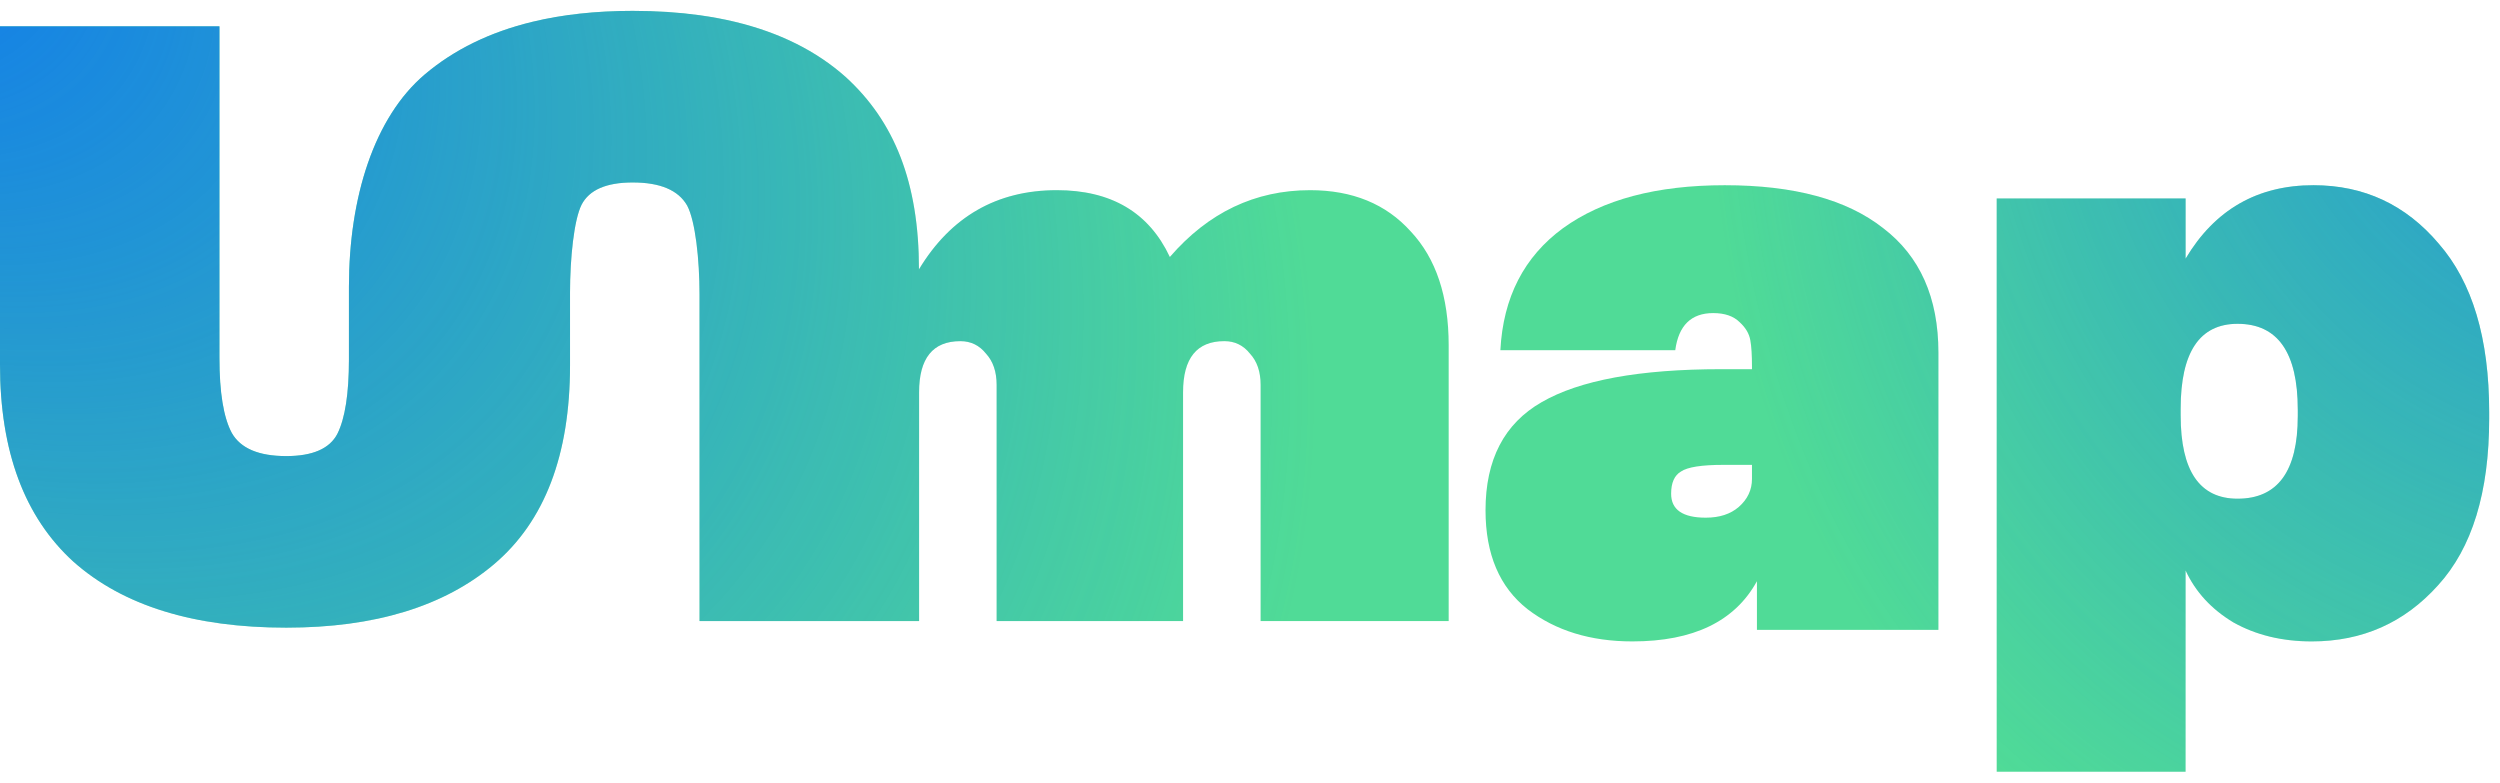
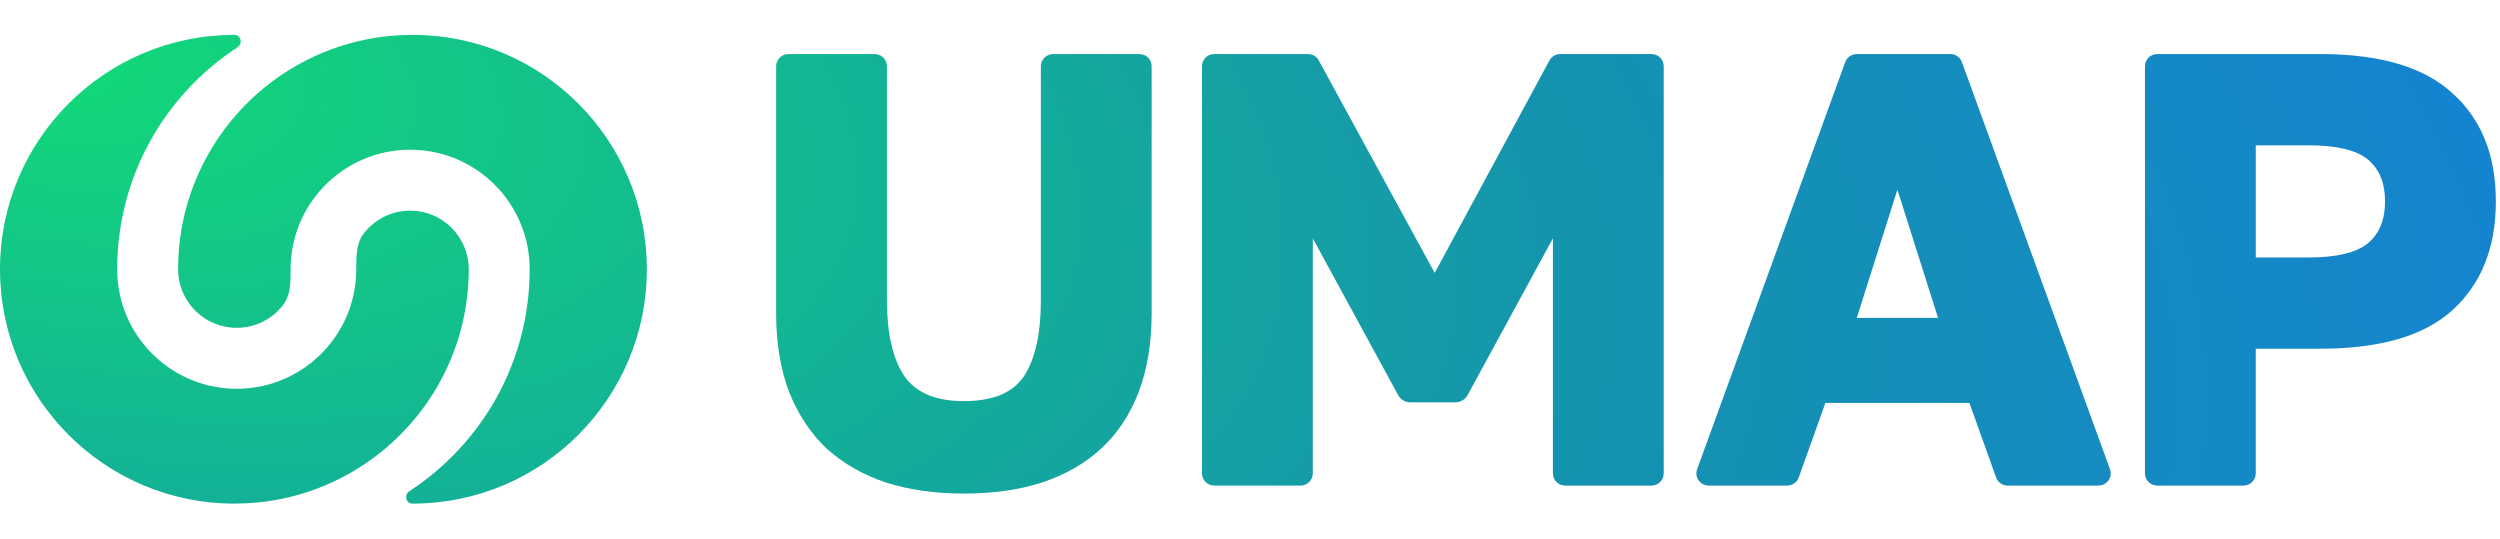
- <svg xmlns="http://www.w3.org/2000/svg" width="115" height="36" viewBox="0 0 115 36" fill="none">
-   <path d="M75.089 29.505C73.166 29.505 71.56 29.011 70.27 28.025C68.979 27.013 68.334 25.495 68.334 23.471C68.334 21.144 69.194 19.487 70.915 18.5C72.66 17.488 75.418 16.982 79.187 16.982H80.591V16.869C80.591 16.337 80.566 15.932 80.515 15.654C80.464 15.351 80.3 15.072 80.022 14.819C79.743 14.541 79.339 14.402 78.807 14.402C77.796 14.402 77.214 14.971 77.062 16.11H69.017C69.144 13.681 70.105 11.809 71.901 10.494C73.723 9.178 76.202 8.52 79.339 8.52C82.526 8.52 84.955 9.178 86.624 10.494C88.319 11.784 89.167 13.694 89.167 16.223V28.973H80.819V26.735C79.807 28.581 77.897 29.505 75.089 29.505ZM78.466 23.813C79.098 23.813 79.604 23.648 79.984 23.319C80.388 22.965 80.591 22.535 80.591 22.029V21.384H79.263C78.276 21.384 77.631 21.485 77.328 21.688C77.024 21.865 76.872 22.206 76.872 22.712C76.872 23.446 77.403 23.813 78.466 23.813Z" fill="#50DB97" />
-   <path d="M75.089 29.505C73.166 29.505 71.56 29.011 70.27 28.025C68.979 27.013 68.334 25.495 68.334 23.471C68.334 21.144 69.194 19.487 70.915 18.5C72.66 17.488 75.418 16.982 79.187 16.982H80.591V16.869C80.591 16.337 80.566 15.932 80.515 15.654C80.464 15.351 80.3 15.072 80.022 14.819C79.743 14.541 79.339 14.402 78.807 14.402C77.796 14.402 77.214 14.971 77.062 16.11H69.017C69.144 13.681 70.105 11.809 71.901 10.494C73.723 9.178 76.202 8.52 79.339 8.52C82.526 8.52 84.955 9.178 86.624 10.494C88.319 11.784 89.167 13.694 89.167 16.223V28.973H80.819V26.735C79.807 28.581 77.897 29.505 75.089 29.505ZM78.466 23.813C79.098 23.813 79.604 23.648 79.984 23.319C80.388 22.965 80.591 22.535 80.591 22.029V21.384H79.263C78.276 21.384 77.631 21.485 77.328 21.688C77.024 21.865 76.872 22.206 76.872 22.712C76.872 23.446 77.403 23.813 78.466 23.813Z" fill="url(#paint0_radial_1001_10997)" />
-   <path d="M75.089 29.505C73.166 29.505 71.56 29.011 70.27 28.025C68.979 27.013 68.334 25.495 68.334 23.471C68.334 21.144 69.194 19.487 70.915 18.5C72.66 17.488 75.418 16.982 79.187 16.982H80.591V16.869C80.591 16.337 80.566 15.932 80.515 15.654C80.464 15.351 80.3 15.072 80.022 14.819C79.743 14.541 79.339 14.402 78.807 14.402C77.796 14.402 77.214 14.971 77.062 16.11H69.017C69.144 13.681 70.105 11.809 71.901 10.494C73.723 9.178 76.202 8.52 79.339 8.52C82.526 8.52 84.955 9.178 86.624 10.494C88.319 11.784 89.167 13.694 89.167 16.223V28.973H80.819V26.735C79.807 28.581 77.897 29.505 75.089 29.505ZM78.466 23.813C79.098 23.813 79.604 23.648 79.984 23.319C80.388 22.965 80.591 22.535 80.591 22.029V21.384H79.263C78.276 21.384 77.631 21.485 77.328 21.688C77.024 21.865 76.872 22.206 76.872 22.712C76.872 23.446 77.403 23.813 78.466 23.813Z" fill="url(#paint1_radial_1001_10997)" />
-   <path d="M91.848 35.5V9.128H100.537V11.898C101.878 9.646 103.839 8.52 106.419 8.52C108.746 8.52 110.669 9.418 112.187 11.215C113.73 12.985 114.502 15.566 114.502 18.956V19.259C114.502 22.649 113.717 25.204 112.149 26.924C110.606 28.644 108.671 29.505 106.343 29.505C104.977 29.505 103.776 29.214 102.738 28.632C101.726 28.025 100.993 27.228 100.537 26.241V35.5H91.848ZM102.928 22.94C104.775 22.94 105.698 21.675 105.698 19.145V18.842C105.698 16.211 104.775 14.895 102.928 14.895C101.183 14.895 100.31 16.198 100.31 18.804V19.107C100.31 21.662 101.183 22.94 102.928 22.94Z" fill="#50DB97" />
-   <path d="M91.848 35.5V9.128H100.537V11.898C101.878 9.646 103.839 8.52 106.419 8.52C108.746 8.52 110.669 9.418 112.187 11.215C113.73 12.985 114.502 15.566 114.502 18.956V19.259C114.502 22.649 113.717 25.204 112.149 26.924C110.606 28.644 108.671 29.505 106.343 29.505C104.977 29.505 103.776 29.214 102.738 28.632C101.726 28.025 100.993 27.228 100.537 26.241V35.5H91.848ZM102.928 22.94C104.775 22.94 105.698 21.675 105.698 19.145V18.842C105.698 16.211 104.775 14.895 102.928 14.895C101.183 14.895 100.31 16.198 100.31 18.804V19.107C100.31 21.662 101.183 22.94 102.928 22.94Z" fill="url(#paint2_radial_1001_10997)" />
-   <path d="M91.848 35.5V9.128H100.537V11.898C101.878 9.646 103.839 8.52 106.419 8.52C108.746 8.52 110.669 9.418 112.187 11.215C113.73 12.985 114.502 15.566 114.502 18.956V19.259C114.502 22.649 113.717 25.204 112.149 26.924C110.606 28.644 108.671 29.505 106.343 29.505C104.977 29.505 103.776 29.214 102.738 28.632C101.726 28.025 100.993 27.228 100.537 26.241V35.5H91.848ZM102.928 22.94C104.775 22.94 105.698 21.675 105.698 19.145V18.842C105.698 16.211 104.775 14.895 102.928 14.895C101.183 14.895 100.31 16.198 100.31 18.804V19.107C100.31 21.662 101.183 22.94 102.928 22.94Z" fill="url(#paint3_radial_1001_10997)" />
-   <path d="M13.167 28.872C8.917 28.872 5.654 27.861 3.377 25.837C1.126 23.788 0 20.765 0 16.768V1.21H10.094V16.464C10.094 18.058 10.283 19.209 10.663 19.917C11.068 20.626 11.902 20.98 13.167 20.98C14.382 20.98 15.166 20.638 15.52 19.955C15.874 19.247 16.051 18.108 16.051 16.54V13.199C16.051 9.076 17.215 5.395 19.542 3.422C20.888 2.283 22.536 1.477 24.487 1.004C25.873 0.668 27.413 0.5 29.105 0.5C30.194 0.5 31.218 0.566 32.178 0.699C32.744 0.778 33.288 0.879 33.809 1.004C35.85 1.493 37.546 2.337 38.895 3.536C41.146 5.585 42.272 8.394 42.272 12.391C43.739 9.963 45.858 8.748 48.615 8.748C51.119 8.748 52.852 9.773 53.813 11.822C55.584 9.773 57.735 8.748 60.264 8.748C62.212 8.748 63.755 9.381 64.894 10.646C66.057 11.885 66.639 13.631 66.639 15.882V28.569H57.988V17.704C57.988 17.096 57.823 16.616 57.494 16.262C57.191 15.882 56.799 15.693 56.318 15.693C55.053 15.693 54.421 16.477 54.421 18.045V28.569H45.845V17.704C45.845 17.096 45.68 16.616 45.352 16.262C45.048 15.882 44.656 15.693 44.175 15.693C42.91 15.693 42.278 16.477 42.278 18.045V28.569H32.178V13.541C32.178 11.947 31.988 10.164 31.609 9.455C31.204 8.747 30.369 8.393 29.105 8.393C27.89 8.393 27.106 8.734 26.752 9.417C26.398 10.126 26.221 11.896 26.221 13.465V16.806C26.221 20.929 25.057 23.977 22.73 25.951C20.428 27.898 17.24 28.872 13.167 28.872Z" fill="#50DB97" />
-   <path d="M13.167 28.872C8.917 28.872 5.654 27.861 3.377 25.837C1.126 23.788 0 20.765 0 16.768V1.21H10.094V16.464C10.094 18.058 10.283 19.209 10.663 19.917C11.068 20.626 11.902 20.98 13.167 20.98C14.382 20.98 15.166 20.638 15.52 19.955C15.874 19.247 16.051 18.108 16.051 16.54V13.199C16.051 9.076 17.215 5.395 19.542 3.422C20.888 2.283 22.536 1.477 24.487 1.004C25.873 0.668 27.413 0.5 29.105 0.5C30.194 0.5 31.218 0.566 32.178 0.699C32.744 0.778 33.288 0.879 33.809 1.004C35.85 1.493 37.546 2.337 38.895 3.536C41.146 5.585 42.272 8.394 42.272 12.391C43.739 9.963 45.858 8.748 48.615 8.748C51.119 8.748 52.852 9.773 53.813 11.822C55.584 9.773 57.735 8.748 60.264 8.748C62.212 8.748 63.755 9.381 64.894 10.646C66.057 11.885 66.639 13.631 66.639 15.882V28.569H57.988V17.704C57.988 17.096 57.823 16.616 57.494 16.262C57.191 15.882 56.799 15.693 56.318 15.693C55.053 15.693 54.421 16.477 54.421 18.045V28.569H45.845V17.704C45.845 17.096 45.68 16.616 45.352 16.262C45.048 15.882 44.656 15.693 44.175 15.693C42.91 15.693 42.278 16.477 42.278 18.045V28.569H32.178V13.541C32.178 11.947 31.988 10.164 31.609 9.455C31.204 8.747 30.369 8.393 29.105 8.393C27.89 8.393 27.106 8.734 26.752 9.417C26.398 10.126 26.221 11.896 26.221 13.465V16.806C26.221 20.929 25.057 23.977 22.73 25.951C20.428 27.898 17.24 28.872 13.167 28.872Z" fill="url(#paint4_radial_1001_10997)" />
-   <path d="M13.167 28.872C8.917 28.872 5.654 27.861 3.377 25.837C1.126 23.788 0 20.765 0 16.768V1.21H10.094V16.464C10.094 18.058 10.283 19.209 10.663 19.917C11.068 20.626 11.902 20.98 13.167 20.98C14.382 20.98 15.166 20.638 15.52 19.955C15.874 19.247 16.051 18.108 16.051 16.54V13.199C16.051 9.076 17.215 5.395 19.542 3.422C20.888 2.283 22.536 1.477 24.487 1.004C25.873 0.668 27.413 0.5 29.105 0.5C30.194 0.5 31.218 0.566 32.178 0.699C32.744 0.778 33.288 0.879 33.809 1.004C35.85 1.493 37.546 2.337 38.895 3.536C41.146 5.585 42.272 8.394 42.272 12.391C43.739 9.963 45.858 8.748 48.615 8.748C51.119 8.748 52.852 9.773 53.813 11.822C55.584 9.773 57.735 8.748 60.264 8.748C62.212 8.748 63.755 9.381 64.894 10.646C66.057 11.885 66.639 13.631 66.639 15.882V28.569H57.988V17.704C57.988 17.096 57.823 16.616 57.494 16.262C57.191 15.882 56.799 15.693 56.318 15.693C55.053 15.693 54.421 16.477 54.421 18.045V28.569H45.845V17.704C45.845 17.096 45.68 16.616 45.352 16.262C45.048 15.882 44.656 15.693 44.175 15.693C42.91 15.693 42.278 16.477 42.278 18.045V28.569H32.178V13.541C32.178 11.947 31.988 10.164 31.609 9.455C31.204 8.747 30.369 8.393 29.105 8.393C27.89 8.393 27.106 8.734 26.752 9.417C26.398 10.126 26.221 11.896 26.221 13.465V16.806C26.221 20.929 25.057 23.977 22.73 25.951C20.428 27.898 17.24 28.872 13.167 28.872Z" fill="url(#paint5_radial_1001_10997)" />
+ <svg xmlns="http://www.w3.org/2000/svg" width="167" height="36" viewBox="0 0 167 36" fill="none">
+   <path d="M15.656 33.641C7.009 33.641 3.7795e-07 26.632 0 17.985C-3.7795e-07 9.339 7.009 2.33 15.656 2.33C16.102 2.33 16.236 2.916 15.863 3.16C11.025 6.317 7.828 11.778 7.828 17.985C7.828 21.757 10.443 24.918 13.959 25.754C14.553 25.895 15.174 25.97 15.812 25.97C18.093 25.97 20.15 25.014 21.605 23.481C22.687 22.341 23.436 20.882 23.696 19.259C23.762 18.845 23.797 18.419 23.797 17.985C23.797 17.145 23.787 16.255 24.302 15.591C25.017 14.667 26.138 14.072 27.398 14.072C29.559 14.072 31.312 15.824 31.312 17.985C31.312 20.812 30.562 23.464 29.252 25.754C27.53 28.761 24.839 31.142 21.605 32.471C20.207 33.046 18.709 33.424 17.142 33.572C16.653 33.618 16.157 33.641 15.656 33.641Z" fill="url(#paint0_radial_3210_35580)" />
+   <path d="M27.554 2.33C36.201 2.33 43.21 9.339 43.21 17.985C43.21 26.632 36.201 33.641 27.554 33.641C27.108 33.641 26.974 33.055 27.347 32.811C32.185 29.654 35.382 24.193 35.382 17.985C35.382 14.214 32.767 11.053 29.252 10.217C28.657 10.076 28.036 10.001 27.398 10.001C25.117 10.001 23.06 10.957 21.605 12.49C20.523 13.63 19.774 15.089 19.514 16.712C19.448 17.126 19.413 17.552 19.413 17.985C19.413 18.825 19.423 19.716 18.909 20.38C18.193 21.304 17.072 21.899 15.812 21.899C13.651 21.899 11.898 20.147 11.898 17.985C11.898 15.159 12.648 12.507 13.959 10.217C15.68 7.21 18.371 4.829 21.605 3.5C23.003 2.925 24.502 2.547 26.068 2.399C26.557 2.353 27.053 2.33 27.554 2.33Z" fill="url(#paint1_radial_3210_35580)" />
+   <path d="M64.388 32.971C62.469 32.971 60.728 32.724 59.166 32.23C57.63 31.709 56.315 30.953 55.218 29.965C54.149 28.95 53.313 27.687 52.71 26.177C52.134 24.667 51.846 22.91 51.846 20.906V4.427C51.846 3.976 52.211 3.611 52.662 3.611H58.432C58.883 3.611 59.248 3.976 59.248 4.427V20.041C59.248 22.265 59.632 23.953 60.399 25.106C61.167 26.232 62.497 26.794 64.388 26.794C66.335 26.794 67.678 26.232 68.418 25.106C69.158 23.953 69.528 22.279 69.528 20.082V4.427C69.528 3.976 69.894 3.611 70.344 3.611H76.115C76.565 3.611 76.93 3.976 76.93 4.427V20.906C76.93 22.91 76.642 24.667 76.067 26.177C75.491 27.687 74.655 28.95 73.558 29.965C72.489 30.953 71.173 31.709 69.611 32.23C68.076 32.724 66.335 32.971 64.388 32.971Z" fill="url(#paint2_radial_3210_35580)" />
+   <path d="M80.294 4.427C80.294 3.976 80.659 3.611 81.11 3.611H87.377C87.675 3.611 87.95 3.774 88.093 4.036L95.838 18.23L103.502 4.039C103.645 3.776 103.92 3.611 104.22 3.611H110.32C110.77 3.611 111.136 3.976 111.136 4.427V31.62C111.136 32.071 110.77 32.436 110.32 32.436H104.549C104.099 32.436 103.734 32.071 103.734 31.62V15.924L98.036 26.39C97.873 26.69 97.558 26.877 97.217 26.877H94.213C93.871 26.877 93.557 26.69 93.394 26.39L87.696 15.924V31.62C87.696 32.071 87.331 32.436 86.88 32.436H81.11C80.659 32.436 80.294 32.071 80.294 31.62V4.427Z" fill="url(#paint3_radial_3210_35580)" />
+   <path d="M131.559 26.918H121.936L120.156 31.895C120.04 32.219 119.732 32.436 119.388 32.436H114.136C113.57 32.436 113.176 31.873 113.37 31.342L123.262 4.148C123.38 3.826 123.686 3.611 124.029 3.611H130.288C130.631 3.611 130.938 3.826 131.055 4.148L140.947 31.342C141.141 31.873 140.747 32.436 140.181 32.436H134.107C133.762 32.436 133.455 32.219 133.339 31.895L131.559 26.918ZM124.033 21.235H129.461L126.747 12.67L124.033 21.235Z" fill="url(#paint4_radial_3210_35580)" />
+   <path d="M143.284 4.427C143.284 3.976 143.649 3.611 144.099 3.611H155.003C159.006 3.611 161.953 4.49 163.844 6.247C165.763 7.976 166.723 10.378 166.723 13.453C166.723 16.527 165.763 18.943 163.844 20.7C161.953 22.43 159.006 23.294 155.003 23.294H150.685V31.62C150.685 32.071 150.32 32.436 149.87 32.436H144.099C143.649 32.436 143.284 32.071 143.284 31.62V4.427ZM154.181 17.2C156.072 17.2 157.402 16.884 158.17 16.253C158.937 15.621 159.321 14.688 159.321 13.453C159.321 12.217 158.937 11.284 158.17 10.653C157.402 10.021 156.072 9.706 154.181 9.706H150.685V17.2H154.181Z" fill="url(#paint5_radial_3210_35580)" />
  <defs>
-     <radialGradient id="paint0_radial_1001_10997" cx="0" cy="0" r="1" gradientUnits="userSpaceOnUse" gradientTransform="translate(-8 -7) rotate(38.7175) scale(77.5403 50.5587)">
-       <stop stop-color="#0C75F1" />
-       <stop offset="1" stop-color="#0C75F1" stop-opacity="0" />
+     <radialGradient id="paint0_radial_3210_35580" cx="0" cy="0" r="1" gradientUnits="userSpaceOnUse" gradientTransform="translate(-0.372662 2.39952) rotate(11.6485) scale(199.106 91.1771)">
+       <stop stop-color="#12DC76" />
+       <stop offset="0.546" stop-color="#1493AE" />
+       <stop offset="1" stop-color="#167EDD" />
    </radialGradient>
-     <radialGradient id="paint1_radial_1001_10997" cx="0" cy="0" r="1" gradientUnits="userSpaceOnUse" gradientTransform="translate(132.5 -16) rotate(124.173) scale(65.873 47.5321)">
-       <stop stop-color="#0C75F1" />
-       <stop offset="1" stop-color="#0C75F1" stop-opacity="0" />
+     <radialGradient id="paint1_radial_3210_35580" cx="0" cy="0" r="1" gradientUnits="userSpaceOnUse" gradientTransform="translate(-0.372662 2.39952) rotate(11.6485) scale(199.106 91.1771)">
+       <stop stop-color="#12DC76" />
+       <stop offset="0.546" stop-color="#1493AE" />
+       <stop offset="1" stop-color="#167EDD" />
    </radialGradient>
-     <radialGradient id="paint2_radial_1001_10997" cx="0" cy="0" r="1" gradientUnits="userSpaceOnUse" gradientTransform="translate(-8 -7) rotate(38.7175) scale(77.5403 50.5587)">
-       <stop stop-color="#0C75F1" />
-       <stop offset="1" stop-color="#0C75F1" stop-opacity="0" />
+     <radialGradient id="paint2_radial_3210_35580" cx="0" cy="0" r="1" gradientUnits="userSpaceOnUse" gradientTransform="translate(-0.372662 2.39952) rotate(11.6485) scale(199.106 91.1771)">
+       <stop stop-color="#12DC76" />
+       <stop offset="0.546" stop-color="#1493AE" />
+       <stop offset="1" stop-color="#167EDD" />
    </radialGradient>
-     <radialGradient id="paint3_radial_1001_10997" cx="0" cy="0" r="1" gradientUnits="userSpaceOnUse" gradientTransform="translate(132.5 -16) rotate(124.173) scale(65.873 47.5321)">
-       <stop stop-color="#0C75F1" />
-       <stop offset="1" stop-color="#0C75F1" stop-opacity="0" />
+     <radialGradient id="paint3_radial_3210_35580" cx="0" cy="0" r="1" gradientUnits="userSpaceOnUse" gradientTransform="translate(-0.372662 2.39952) rotate(11.6485) scale(199.106 91.1771)">
+       <stop stop-color="#12DC76" />
+       <stop offset="0.546" stop-color="#1493AE" />
+       <stop offset="1" stop-color="#167EDD" />
    </radialGradient>
-     <radialGradient id="paint4_radial_1001_10997" cx="0" cy="0" r="1" gradientUnits="userSpaceOnUse" gradientTransform="translate(-8 -7) rotate(38.7175) scale(77.5403 50.5587)">
-       <stop stop-color="#0C75F1" />
-       <stop offset="1" stop-color="#0C75F1" stop-opacity="0" />
+     <radialGradient id="paint4_radial_3210_35580" cx="0" cy="0" r="1" gradientUnits="userSpaceOnUse" gradientTransform="translate(-0.372662 2.39952) rotate(11.6485) scale(199.106 91.1771)">
+       <stop stop-color="#12DC76" />
+       <stop offset="0.546" stop-color="#1493AE" />
+       <stop offset="1" stop-color="#167EDD" />
    </radialGradient>
-     <radialGradient id="paint5_radial_1001_10997" cx="0" cy="0" r="1" gradientUnits="userSpaceOnUse" gradientTransform="translate(132.5 -16) rotate(124.173) scale(65.873 47.5321)">
-       <stop stop-color="#0C75F1" />
-       <stop offset="1" stop-color="#0C75F1" stop-opacity="0" />
+     <radialGradient id="paint5_radial_3210_35580" cx="0" cy="0" r="1" gradientUnits="userSpaceOnUse" gradientTransform="translate(-0.372662 2.39952) rotate(11.6485) scale(199.106 91.1771)">
+       <stop stop-color="#12DC76" />
+       <stop offset="0.546" stop-color="#1493AE" />
+       <stop offset="1" stop-color="#167EDD" />
    </radialGradient>
  </defs>
</svg>
